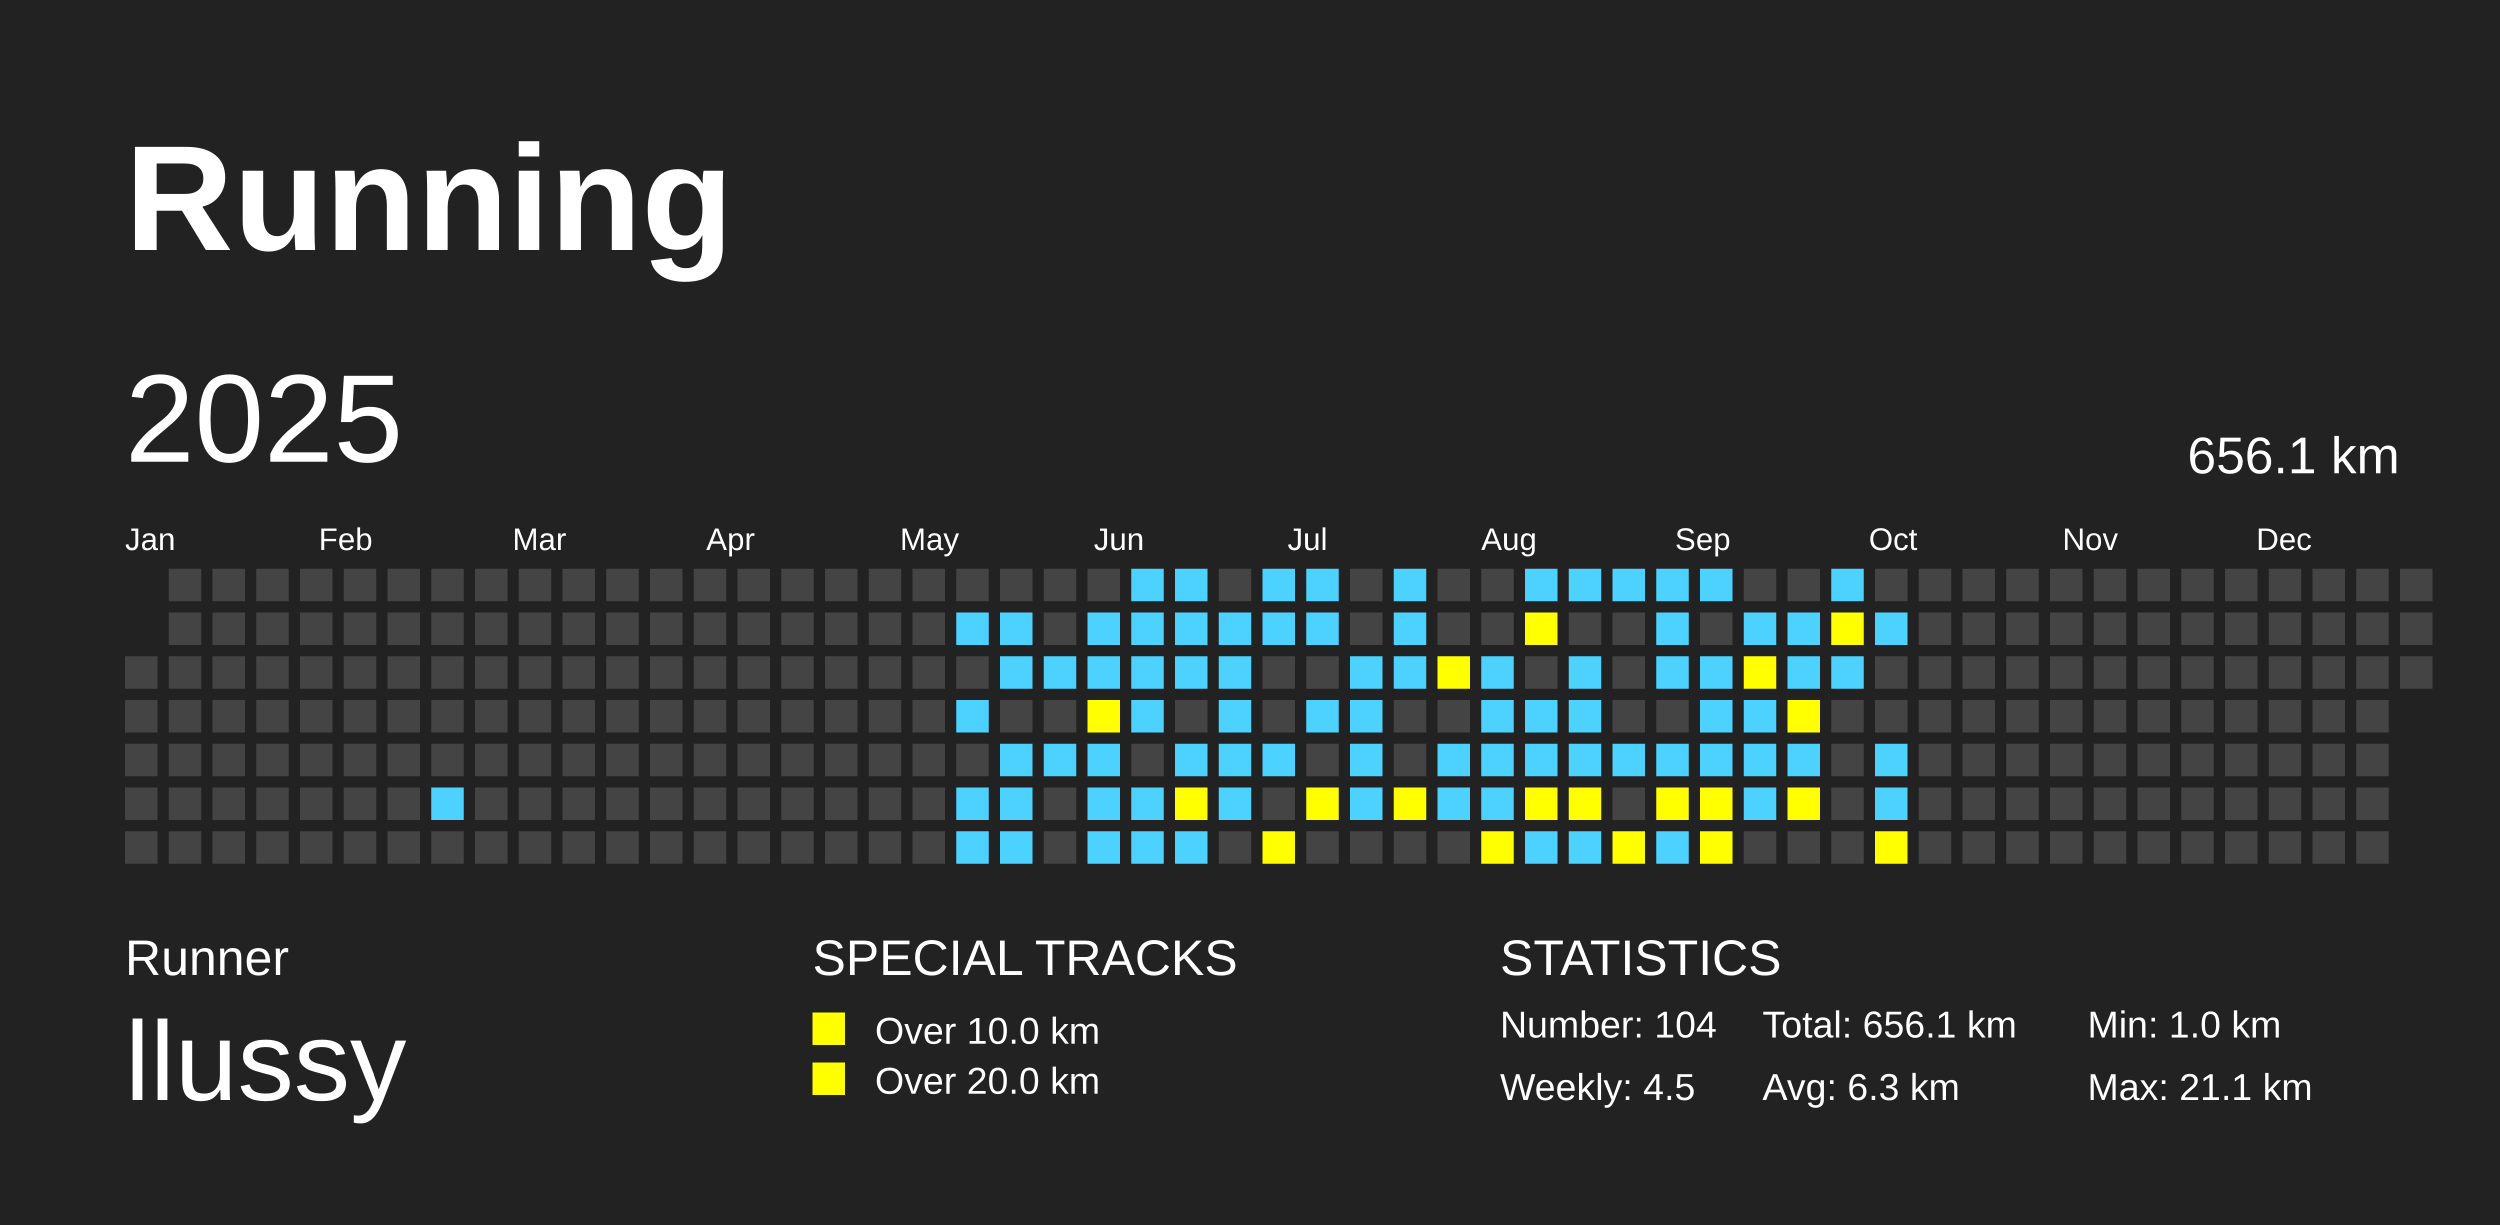
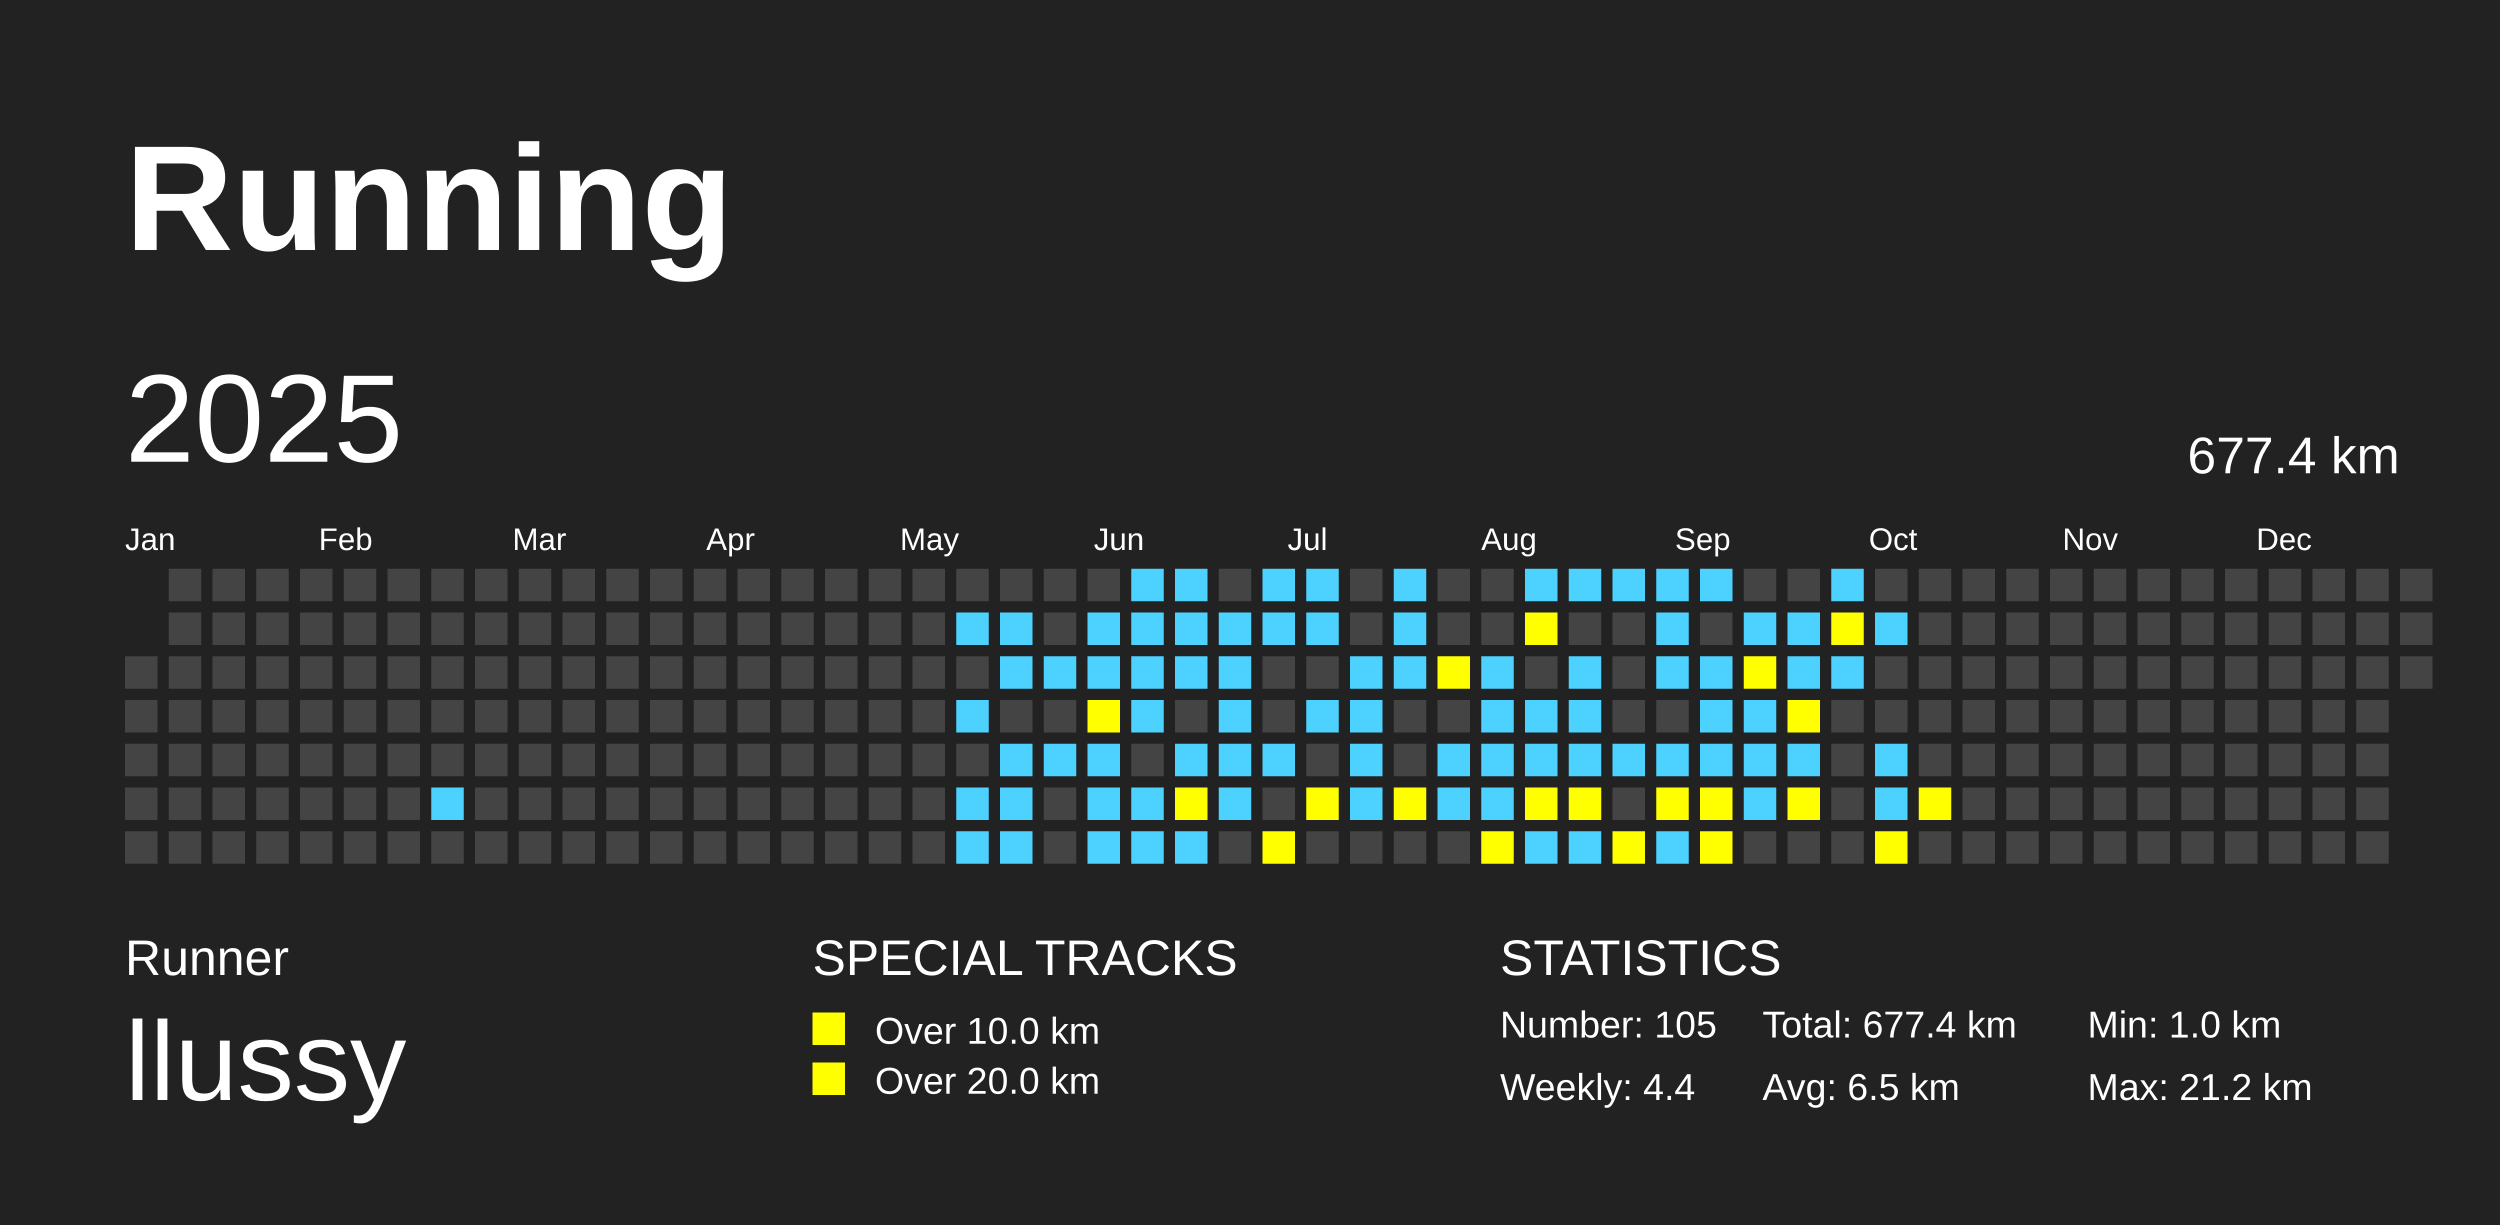
<svg xmlns="http://www.w3.org/2000/svg" baseProfile="full" height="98mm" version="1.1" viewBox="0,0,200,98" width="200mm">
  <defs />
  <rect fill="#222222" height="98" width="200" x="0" y="0" />
  <text fill="#FFFFFF" style="font-size:12px; font-family:Arial; font-weight:bold;" x="10" y="20">Running</text>
  <text fill="#FFFFFF" style="font-size:4px; font-family:Arial" x="10" y="78">Runner</text>
  <text fill="#FFFFFF" style="font-size:9px; font-family:Arial" x="10" y="88">llussy</text>
  <text fill="#FFFFFF" style="font-size:4px; font-family:Arial" x="65" y="78">SPECIAL TRACKS</text>
  <rect fill="#FFFF00" height="2.6" width="2.6" x="65" y="81" />
  <text fill="#FFFFFF" style="font-size:3px; font-family:Arial" x="70" y="83.5">Over 10.0 km</text>
  <rect fill="#FFFF00" height="2.6" width="2.6" x="65" y="85" />
  <text fill="#FFFFFF" style="font-size:3px; font-family:Arial" x="70" y="87.5">Over 20.0 km</text>
  <text fill="#FFFFFF" style="font-size:4px; font-family:Arial" x="120" y="78">STATISTICS</text>
-   <text fill="#FFFFFF" style="font-size:3px; font-family:Arial" x="120" y="83">Number: 104</text>
-   <text fill="#FFFFFF" style="font-size:3px; font-family:Arial" x="120" y="88">Weekly: 4.5</text>
-   <text fill="#FFFFFF" style="font-size:3px; font-family:Arial" x="141" y="83">Total: 656.1 km</text>
-   <text fill="#FFFFFF" style="font-size:3px; font-family:Arial" x="141" y="88">Avg: 6.3 km</text>
+   <text fill="#FFFFFF" style="font-size:3px; font-family:Arial" x="120" y="83">Number: 105</text>
+   <text fill="#FFFFFF" style="font-size:3px; font-family:Arial" x="120" y="88">Weekly: 4.4</text>
+   <text fill="#FFFFFF" style="font-size:3px; font-family:Arial" x="141" y="83">Total: 677.4 km</text>
+   <text fill="#FFFFFF" style="font-size:3px; font-family:Arial" x="141" y="88">Avg: 6.5 km</text>
  <text fill="#FFFFFF" style="font-size:3px; font-family:Arial" x="167" y="83">Min: 1.0 km</text>
-   <text fill="#FFFFFF" style="font-size:3px; font-family:Arial" x="167" y="88">Max: 21.1 km</text>
+   <text fill="#FFFFFF" style="font-size:3px; font-family:Arial" x="167" y="88">Max: 21.2 km</text>
  <text dominant-baseline="hanging" fill="#FFFFFF" style="font-size:10.0px; font-family:Arial;" x="10" y="30">2025</text>
-   <text dominant-baseline="hanging" fill="#FFFFFF" style="font-size:4.125px; font-family:Arial;" x="175" y="35">656.1 km</text>
+   <text dominant-baseline="hanging" fill="#FFFFFF" style="font-size:4.125px; font-family:Arial;" x="175" y="35">677.4 km</text>
  <text fill="#FFFFFF" style="font-size:2.5px; font-family:Arial" x="10.0" y="44">Jan</text>
  <text fill="#FFFFFF" style="font-size:2.5px; font-family:Arial" x="25.5" y="44">Feb</text>
  <text fill="#FFFFFF" style="font-size:2.5px; font-family:Arial" x="41.0" y="44">Mar</text>
  <text fill="#FFFFFF" style="font-size:2.5px; font-family:Arial" x="56.5" y="44">Apr</text>
  <text fill="#FFFFFF" style="font-size:2.5px; font-family:Arial" x="72.0" y="44">May</text>
  <text fill="#FFFFFF" style="font-size:2.5px; font-family:Arial" x="87.5" y="44">Jun</text>
  <text fill="#FFFFFF" style="font-size:2.5px; font-family:Arial" x="103.0" y="44">Jul</text>
  <text fill="#FFFFFF" style="font-size:2.5px; font-family:Arial" x="118.5" y="44">Aug</text>
  <text fill="#FFFFFF" style="font-size:2.5px; font-family:Arial" x="134.0" y="44">Sep</text>
  <text fill="#FFFFFF" style="font-size:2.5px; font-family:Arial" x="149.5" y="44">Oct</text>
  <text fill="#FFFFFF" style="font-size:2.5px; font-family:Arial" x="165.0" y="44">Nov</text>
  <text fill="#FFFFFF" style="font-size:2.5px; font-family:Arial" x="180.5" y="44">Dec</text>
  <rect fill="#444444" height="2.6" width="2.6" x="10.0" y="52.5" />
  <rect fill="#444444" height="2.6" width="2.6" x="10.0" y="56.0" />
  <rect fill="#444444" height="2.6" width="2.6" x="10.0" y="59.5" />
  <rect fill="#444444" height="2.6" width="2.6" x="10.0" y="63.0" />
  <rect fill="#444444" height="2.6" width="2.6" x="10.0" y="66.5" />
  <rect fill="#444444" height="2.6" width="2.6" x="13.5" y="45.5" />
  <rect fill="#444444" height="2.6" width="2.6" x="13.5" y="49.0" />
  <rect fill="#444444" height="2.6" width="2.6" x="13.5" y="52.5" />
  <rect fill="#444444" height="2.6" width="2.6" x="13.5" y="56.0" />
  <rect fill="#444444" height="2.6" width="2.6" x="13.5" y="59.5" />
  <rect fill="#444444" height="2.6" width="2.6" x="13.5" y="63.0" />
  <rect fill="#444444" height="2.6" width="2.6" x="13.5" y="66.5" />
  <rect fill="#444444" height="2.6" width="2.6" x="17.0" y="45.5" />
  <rect fill="#444444" height="2.6" width="2.6" x="17.0" y="49.0" />
  <rect fill="#444444" height="2.6" width="2.6" x="17.0" y="52.5" />
  <rect fill="#444444" height="2.6" width="2.6" x="17.0" y="56.0" />
  <rect fill="#444444" height="2.6" width="2.6" x="17.0" y="59.5" />
  <rect fill="#444444" height="2.6" width="2.6" x="17.0" y="63.0" />
  <rect fill="#444444" height="2.6" width="2.6" x="17.0" y="66.5" />
  <rect fill="#444444" height="2.6" width="2.6" x="20.5" y="45.5" />
  <rect fill="#444444" height="2.6" width="2.6" x="20.5" y="49.0" />
  <rect fill="#444444" height="2.6" width="2.6" x="20.5" y="52.5" />
  <rect fill="#444444" height="2.6" width="2.6" x="20.5" y="56.0" />
  <rect fill="#444444" height="2.6" width="2.6" x="20.5" y="59.5" />
  <rect fill="#444444" height="2.6" width="2.6" x="20.5" y="63.0" />
  <rect fill="#444444" height="2.6" width="2.6" x="20.5" y="66.5" />
  <rect fill="#444444" height="2.6" width="2.6" x="24.0" y="45.5" />
  <rect fill="#444444" height="2.6" width="2.6" x="24.0" y="49.0" />
  <rect fill="#444444" height="2.6" width="2.6" x="24.0" y="52.5" />
  <rect fill="#444444" height="2.6" width="2.6" x="24.0" y="56.0" />
  <rect fill="#444444" height="2.6" width="2.6" x="24.0" y="59.5" />
  <rect fill="#444444" height="2.6" width="2.6" x="24.0" y="63.0" />
  <rect fill="#444444" height="2.6" width="2.6" x="24.0" y="66.5" />
  <rect fill="#444444" height="2.6" width="2.6" x="27.5" y="45.5" />
  <rect fill="#444444" height="2.6" width="2.6" x="27.5" y="49.0" />
  <rect fill="#444444" height="2.6" width="2.6" x="27.5" y="52.5" />
  <rect fill="#444444" height="2.6" width="2.6" x="27.5" y="56.0" />
  <rect fill="#444444" height="2.6" width="2.6" x="27.5" y="59.5" />
  <rect fill="#444444" height="2.6" width="2.6" x="27.5" y="63.0" />
  <rect fill="#444444" height="2.6" width="2.6" x="27.5" y="66.5" />
  <rect fill="#444444" height="2.6" width="2.6" x="31.0" y="45.5" />
  <rect fill="#444444" height="2.6" width="2.6" x="31.0" y="49.0" />
  <rect fill="#444444" height="2.6" width="2.6" x="31.0" y="52.5" />
  <rect fill="#444444" height="2.6" width="2.6" x="31.0" y="56.0" />
  <rect fill="#444444" height="2.6" width="2.6" x="31.0" y="59.5" />
  <rect fill="#444444" height="2.6" width="2.6" x="31.0" y="63.0" />
  <rect fill="#444444" height="2.6" width="2.6" x="31.0" y="66.5" />
  <rect fill="#444444" height="2.6" width="2.6" x="34.5" y="45.5" />
  <rect fill="#444444" height="2.6" width="2.6" x="34.5" y="49.0" />
  <rect fill="#444444" height="2.6" width="2.6" x="34.5" y="52.5" />
  <rect fill="#444444" height="2.6" width="2.6" x="34.5" y="56.0" />
  <rect fill="#444444" height="2.6" width="2.6" x="34.5" y="59.5" />
  <rect fill="#4dd2ff" height="2.6" width="2.6" x="34.5" y="63.0" />
  <rect fill="#444444" height="2.6" width="2.6" x="34.5" y="66.5" />
  <rect fill="#444444" height="2.6" width="2.6" x="38.0" y="45.5" />
  <rect fill="#444444" height="2.6" width="2.6" x="38.0" y="49.0" />
  <rect fill="#444444" height="2.6" width="2.6" x="38.0" y="52.5" />
  <rect fill="#444444" height="2.6" width="2.6" x="38.0" y="56.0" />
  <rect fill="#444444" height="2.6" width="2.6" x="38.0" y="59.5" />
  <rect fill="#444444" height="2.6" width="2.6" x="38.0" y="63.0" />
  <rect fill="#444444" height="2.6" width="2.6" x="38.0" y="66.5" />
  <rect fill="#444444" height="2.6" width="2.6" x="41.5" y="45.5" />
  <rect fill="#444444" height="2.6" width="2.6" x="41.5" y="49.0" />
  <rect fill="#444444" height="2.6" width="2.6" x="41.5" y="52.5" />
  <rect fill="#444444" height="2.6" width="2.6" x="41.5" y="56.0" />
  <rect fill="#444444" height="2.6" width="2.6" x="41.5" y="59.5" />
  <rect fill="#444444" height="2.6" width="2.6" x="41.5" y="63.0" />
  <rect fill="#444444" height="2.6" width="2.6" x="41.5" y="66.5" />
  <rect fill="#444444" height="2.6" width="2.6" x="45.0" y="45.5" />
  <rect fill="#444444" height="2.6" width="2.6" x="45.0" y="49.0" />
  <rect fill="#444444" height="2.6" width="2.6" x="45.0" y="52.5" />
  <rect fill="#444444" height="2.6" width="2.6" x="45.0" y="56.0" />
  <rect fill="#444444" height="2.6" width="2.6" x="45.0" y="59.5" />
  <rect fill="#444444" height="2.6" width="2.6" x="45.0" y="63.0" />
  <rect fill="#444444" height="2.6" width="2.6" x="45.0" y="66.5" />
  <rect fill="#444444" height="2.6" width="2.6" x="48.5" y="45.5" />
  <rect fill="#444444" height="2.6" width="2.6" x="48.5" y="49.0" />
  <rect fill="#444444" height="2.6" width="2.6" x="48.5" y="52.5" />
  <rect fill="#444444" height="2.6" width="2.6" x="48.5" y="56.0" />
  <rect fill="#444444" height="2.6" width="2.6" x="48.5" y="59.5" />
  <rect fill="#444444" height="2.6" width="2.6" x="48.5" y="63.0" />
  <rect fill="#444444" height="2.6" width="2.6" x="48.5" y="66.5" />
  <rect fill="#444444" height="2.6" width="2.6" x="52.0" y="45.5" />
  <rect fill="#444444" height="2.6" width="2.6" x="52.0" y="49.0" />
  <rect fill="#444444" height="2.6" width="2.6" x="52.0" y="52.5" />
  <rect fill="#444444" height="2.6" width="2.6" x="52.0" y="56.0" />
  <rect fill="#444444" height="2.6" width="2.6" x="52.0" y="59.5" />
  <rect fill="#444444" height="2.6" width="2.6" x="52.0" y="63.0" />
  <rect fill="#444444" height="2.6" width="2.6" x="52.0" y="66.5" />
  <rect fill="#444444" height="2.6" width="2.6" x="55.5" y="45.5" />
  <rect fill="#444444" height="2.6" width="2.6" x="55.5" y="49.0" />
  <rect fill="#444444" height="2.6" width="2.6" x="55.5" y="52.5" />
  <rect fill="#444444" height="2.6" width="2.6" x="55.5" y="56.0" />
  <rect fill="#444444" height="2.6" width="2.6" x="55.5" y="59.5" />
  <rect fill="#444444" height="2.6" width="2.6" x="55.5" y="63.0" />
  <rect fill="#444444" height="2.6" width="2.6" x="55.5" y="66.5" />
  <rect fill="#444444" height="2.6" width="2.6" x="59.0" y="45.5" />
  <rect fill="#444444" height="2.6" width="2.6" x="59.0" y="49.0" />
  <rect fill="#444444" height="2.6" width="2.6" x="59.0" y="52.5" />
  <rect fill="#444444" height="2.6" width="2.6" x="59.0" y="56.0" />
  <rect fill="#444444" height="2.6" width="2.6" x="59.0" y="59.5" />
  <rect fill="#444444" height="2.6" width="2.6" x="59.0" y="63.0" />
  <rect fill="#444444" height="2.6" width="2.6" x="59.0" y="66.5" />
  <rect fill="#444444" height="2.6" width="2.6" x="62.5" y="45.5" />
  <rect fill="#444444" height="2.6" width="2.6" x="62.5" y="49.0" />
  <rect fill="#444444" height="2.6" width="2.6" x="62.5" y="52.5" />
  <rect fill="#444444" height="2.6" width="2.6" x="62.5" y="56.0" />
  <rect fill="#444444" height="2.6" width="2.6" x="62.5" y="59.5" />
  <rect fill="#444444" height="2.6" width="2.6" x="62.5" y="63.0" />
  <rect fill="#444444" height="2.6" width="2.6" x="62.5" y="66.5" />
  <rect fill="#444444" height="2.6" width="2.6" x="66.0" y="45.5" />
  <rect fill="#444444" height="2.6" width="2.6" x="66.0" y="49.0" />
  <rect fill="#444444" height="2.6" width="2.6" x="66.0" y="52.5" />
  <rect fill="#444444" height="2.6" width="2.6" x="66.0" y="56.0" />
  <rect fill="#444444" height="2.6" width="2.6" x="66.0" y="59.5" />
  <rect fill="#444444" height="2.6" width="2.6" x="66.0" y="63.0" />
  <rect fill="#444444" height="2.6" width="2.6" x="66.0" y="66.5" />
  <rect fill="#444444" height="2.6" width="2.6" x="69.5" y="45.5" />
  <rect fill="#444444" height="2.6" width="2.6" x="69.5" y="49.0" />
  <rect fill="#444444" height="2.6" width="2.6" x="69.5" y="52.5" />
  <rect fill="#444444" height="2.6" width="2.6" x="69.5" y="56.0" />
  <rect fill="#444444" height="2.6" width="2.6" x="69.5" y="59.5" />
  <rect fill="#444444" height="2.6" width="2.6" x="69.5" y="63.0" />
  <rect fill="#444444" height="2.6" width="2.6" x="69.5" y="66.5" />
  <rect fill="#444444" height="2.6" width="2.6" x="73.0" y="45.5" />
  <rect fill="#444444" height="2.6" width="2.6" x="73.0" y="49.0" />
  <rect fill="#444444" height="2.6" width="2.6" x="73.0" y="52.5" />
  <rect fill="#444444" height="2.6" width="2.6" x="73.0" y="56.0" />
  <rect fill="#444444" height="2.6" width="2.6" x="73.0" y="59.5" />
  <rect fill="#444444" height="2.6" width="2.6" x="73.0" y="63.0" />
  <rect fill="#444444" height="2.6" width="2.6" x="73.0" y="66.5" />
  <rect fill="#444444" height="2.6" width="2.6" x="76.5" y="45.5" />
  <rect fill="#4dd2ff" height="2.6" width="2.6" x="76.5" y="49.0" />
  <rect fill="#444444" height="2.6" width="2.6" x="76.5" y="52.5" />
  <rect fill="#4dd2ff" height="2.6" width="2.6" x="76.5" y="56.0" />
  <rect fill="#444444" height="2.6" width="2.6" x="76.5" y="59.5" />
  <rect fill="#4dd2ff" height="2.6" width="2.6" x="76.5" y="63.0" />
  <rect fill="#4dd2ff" height="2.6" width="2.6" x="76.5" y="66.5" />
  <rect fill="#444444" height="2.6" width="2.6" x="80.0" y="45.5" />
  <rect fill="#4dd2ff" height="2.6" width="2.6" x="80.0" y="49.0" />
  <rect fill="#4dd2ff" height="2.6" width="2.6" x="80.0" y="52.5" />
  <rect fill="#444444" height="2.6" width="2.6" x="80.0" y="56.0" />
  <rect fill="#4dd2ff" height="2.6" width="2.6" x="80.0" y="59.5" />
  <rect fill="#4dd2ff" height="2.6" width="2.6" x="80.0" y="63.0" />
  <rect fill="#4dd2ff" height="2.6" width="2.6" x="80.0" y="66.5" />
  <rect fill="#444444" height="2.6" width="2.6" x="83.5" y="45.5" />
  <rect fill="#444444" height="2.6" width="2.6" x="83.5" y="49.0" />
  <rect fill="#4dd2ff" height="2.6" width="2.6" x="83.5" y="52.5" />
  <rect fill="#444444" height="2.6" width="2.6" x="83.5" y="56.0" />
  <rect fill="#4dd2ff" height="2.6" width="2.6" x="83.5" y="59.5" />
  <rect fill="#444444" height="2.6" width="2.6" x="83.5" y="63.0" />
  <rect fill="#444444" height="2.6" width="2.6" x="83.5" y="66.5" />
  <rect fill="#444444" height="2.6" width="2.6" x="87.0" y="45.5" />
  <rect fill="#4dd2ff" height="2.6" width="2.6" x="87.0" y="49.0" />
  <rect fill="#4dd2ff" height="2.6" width="2.6" x="87.0" y="52.5" />
  <rect fill="#ffff00" height="2.6" width="2.6" x="87.0" y="56.0" />
  <rect fill="#4dd2ff" height="2.6" width="2.6" x="87.0" y="59.5" />
  <rect fill="#4dd2ff" height="2.6" width="2.6" x="87.0" y="63.0" />
  <rect fill="#4dd2ff" height="2.6" width="2.6" x="87.0" y="66.5" />
  <rect fill="#4dd2ff" height="2.6" width="2.6" x="90.5" y="45.5" />
  <rect fill="#4dd2ff" height="2.6" width="2.6" x="90.5" y="49.0" />
  <rect fill="#4dd2ff" height="2.6" width="2.6" x="90.5" y="52.5" />
  <rect fill="#4dd2ff" height="2.6" width="2.6" x="90.5" y="56.0" />
  <rect fill="#444444" height="2.6" width="2.6" x="90.5" y="59.5" />
  <rect fill="#4dd2ff" height="2.6" width="2.6" x="90.5" y="63.0" />
  <rect fill="#4dd2ff" height="2.6" width="2.6" x="90.5" y="66.5" />
  <rect fill="#4dd2ff" height="2.6" width="2.6" x="94.0" y="45.5" />
  <rect fill="#4dd2ff" height="2.6" width="2.6" x="94.0" y="49.0" />
  <rect fill="#4dd2ff" height="2.6" width="2.6" x="94.0" y="52.5" />
  <rect fill="#444444" height="2.6" width="2.6" x="94.0" y="56.0" />
  <rect fill="#4dd2ff" height="2.6" width="2.6" x="94.0" y="59.5" />
  <rect fill="#ffff00" height="2.6" width="2.6" x="94.0" y="63.0" />
  <rect fill="#4dd2ff" height="2.6" width="2.6" x="94.0" y="66.5" />
  <rect fill="#444444" height="2.6" width="2.6" x="97.5" y="45.5" />
  <rect fill="#4dd2ff" height="2.6" width="2.6" x="97.5" y="49.0" />
  <rect fill="#4dd2ff" height="2.6" width="2.6" x="97.5" y="52.5" />
  <rect fill="#4dd2ff" height="2.6" width="2.6" x="97.5" y="56.0" />
  <rect fill="#4dd2ff" height="2.6" width="2.6" x="97.5" y="59.5" />
  <rect fill="#4dd2ff" height="2.6" width="2.6" x="97.5" y="63.0" />
  <rect fill="#444444" height="2.6" width="2.6" x="97.5" y="66.5" />
  <rect fill="#4dd2ff" height="2.6" width="2.6" x="101.0" y="45.5" />
  <rect fill="#4dd2ff" height="2.6" width="2.6" x="101.0" y="49.0" />
  <rect fill="#444444" height="2.6" width="2.6" x="101.0" y="52.5" />
  <rect fill="#444444" height="2.6" width="2.6" x="101.0" y="56.0" />
  <rect fill="#4dd2ff" height="2.6" width="2.6" x="101.0" y="59.5" />
  <rect fill="#444444" height="2.6" width="2.6" x="101.0" y="63.0" />
  <rect fill="#ffff00" height="2.6" width="2.6" x="101.0" y="66.5" />
  <rect fill="#4dd2ff" height="2.6" width="2.6" x="104.5" y="45.5" />
  <rect fill="#4dd2ff" height="2.6" width="2.6" x="104.5" y="49.0" />
  <rect fill="#444444" height="2.6" width="2.6" x="104.5" y="52.5" />
  <rect fill="#4dd2ff" height="2.6" width="2.6" x="104.5" y="56.0" />
  <rect fill="#444444" height="2.6" width="2.6" x="104.5" y="59.5" />
  <rect fill="#ffff00" height="2.6" width="2.6" x="104.5" y="63.0" />
  <rect fill="#444444" height="2.6" width="2.6" x="104.5" y="66.5" />
  <rect fill="#444444" height="2.6" width="2.6" x="108.0" y="45.5" />
  <rect fill="#444444" height="2.6" width="2.6" x="108.0" y="49.0" />
  <rect fill="#4dd2ff" height="2.6" width="2.6" x="108.0" y="52.5" />
  <rect fill="#4dd2ff" height="2.6" width="2.6" x="108.0" y="56.0" />
  <rect fill="#4dd2ff" height="2.6" width="2.6" x="108.0" y="59.5" />
  <rect fill="#4dd2ff" height="2.6" width="2.6" x="108.0" y="63.0" />
  <rect fill="#444444" height="2.6" width="2.6" x="108.0" y="66.5" />
  <rect fill="#4dd2ff" height="2.6" width="2.6" x="111.5" y="45.5" />
  <rect fill="#4dd2ff" height="2.6" width="2.6" x="111.5" y="49.0" />
  <rect fill="#4dd2ff" height="2.6" width="2.6" x="111.5" y="52.5" />
  <rect fill="#444444" height="2.6" width="2.6" x="111.5" y="56.0" />
  <rect fill="#444444" height="2.6" width="2.6" x="111.5" y="59.5" />
  <rect fill="#ffff00" height="2.6" width="2.6" x="111.5" y="63.0" />
  <rect fill="#444444" height="2.6" width="2.6" x="111.5" y="66.5" />
  <rect fill="#444444" height="2.6" width="2.6" x="115.0" y="45.5" />
  <rect fill="#444444" height="2.6" width="2.6" x="115.0" y="49.0" />
  <rect fill="#ffff00" height="2.6" width="2.6" x="115.0" y="52.5" />
  <rect fill="#444444" height="2.6" width="2.6" x="115.0" y="56.0" />
  <rect fill="#4dd2ff" height="2.6" width="2.6" x="115.0" y="59.5" />
  <rect fill="#4dd2ff" height="2.6" width="2.6" x="115.0" y="63.0" />
  <rect fill="#444444" height="2.6" width="2.6" x="115.0" y="66.5" />
  <rect fill="#444444" height="2.6" width="2.6" x="118.5" y="45.5" />
  <rect fill="#444444" height="2.6" width="2.6" x="118.5" y="49.0" />
  <rect fill="#4dd2ff" height="2.6" width="2.6" x="118.5" y="52.5" />
  <rect fill="#4dd2ff" height="2.6" width="2.6" x="118.5" y="56.0" />
  <rect fill="#4dd2ff" height="2.6" width="2.6" x="118.5" y="59.5" />
  <rect fill="#4dd2ff" height="2.6" width="2.6" x="118.5" y="63.0" />
  <rect fill="#FFFF00" height="2.6" width="2.6" x="118.5" y="66.5" />
  <rect fill="#4dd2ff" height="2.6" width="2.6" x="122.0" y="45.5" />
  <rect fill="#ffff00" height="2.6" width="2.6" x="122.0" y="49.0" />
  <rect fill="#444444" height="2.6" width="2.6" x="122.0" y="52.5" />
  <rect fill="#4dd2ff" height="2.6" width="2.6" x="122.0" y="56.0" />
  <rect fill="#4dd2ff" height="2.6" width="2.6" x="122.0" y="59.5" />
  <rect fill="#ffff00" height="2.6" width="2.6" x="122.0" y="63.0" />
  <rect fill="#4dd2ff" height="2.6" width="2.6" x="122.0" y="66.5" />
  <rect fill="#4dd2ff" height="2.6" width="2.6" x="125.5" y="45.5" />
  <rect fill="#444444" height="2.6" width="2.6" x="125.5" y="49.0" />
  <rect fill="#4dd2ff" height="2.6" width="2.6" x="125.5" y="52.5" />
  <rect fill="#4dd2ff" height="2.6" width="2.6" x="125.5" y="56.0" />
  <rect fill="#4dd2ff" height="2.6" width="2.6" x="125.5" y="59.5" />
  <rect fill="#ffff00" height="2.6" width="2.6" x="125.5" y="63.0" />
  <rect fill="#4dd2ff" height="2.6" width="2.6" x="125.5" y="66.5" />
  <rect fill="#4dd2ff" height="2.6" width="2.6" x="129.0" y="45.5" />
  <rect fill="#444444" height="2.6" width="2.6" x="129.0" y="49.0" />
  <rect fill="#444444" height="2.6" width="2.6" x="129.0" y="52.5" />
  <rect fill="#444444" height="2.6" width="2.6" x="129.0" y="56.0" />
  <rect fill="#4dd2ff" height="2.6" width="2.6" x="129.0" y="59.5" />
  <rect fill="#444444" height="2.6" width="2.6" x="129.0" y="63.0" />
  <rect fill="#ffff00" height="2.6" width="2.6" x="129.0" y="66.5" />
  <rect fill="#4dd2ff" height="2.6" width="2.6" x="132.5" y="45.5" />
  <rect fill="#4dd2ff" height="2.6" width="2.6" x="132.5" y="49.0" />
  <rect fill="#4dd2ff" height="2.6" width="2.6" x="132.5" y="52.5" />
  <rect fill="#444444" height="2.6" width="2.6" x="132.5" y="56.0" />
  <rect fill="#4dd2ff" height="2.6" width="2.6" x="132.5" y="59.5" />
  <rect fill="#ffff00" height="2.6" width="2.6" x="132.5" y="63.0" />
  <rect fill="#4dd2ff" height="2.6" width="2.6" x="132.5" y="66.5" />
  <rect fill="#4dd2ff" height="2.6" width="2.6" x="136.0" y="45.5" />
  <rect fill="#444444" height="2.6" width="2.6" x="136.0" y="49.0" />
  <rect fill="#4dd2ff" height="2.6" width="2.6" x="136.0" y="52.5" />
  <rect fill="#4dd2ff" height="2.6" width="2.6" x="136.0" y="56.0" />
  <rect fill="#4dd2ff" height="2.6" width="2.6" x="136.0" y="59.5" />
  <rect fill="#ffff00" height="2.6" width="2.6" x="136.0" y="63.0" />
  <rect fill="#ffff00" height="2.6" width="2.6" x="136.0" y="66.5" />
  <rect fill="#444444" height="2.6" width="2.6" x="139.5" y="45.5" />
  <rect fill="#4dd2ff" height="2.6" width="2.6" x="139.5" y="49.0" />
  <rect fill="#ffff00" height="2.6" width="2.6" x="139.5" y="52.5" />
  <rect fill="#4dd2ff" height="2.6" width="2.6" x="139.5" y="56.0" />
  <rect fill="#4dd2ff" height="2.6" width="2.6" x="139.5" y="59.5" />
  <rect fill="#4dd2ff" height="2.6" width="2.6" x="139.5" y="63.0" />
  <rect fill="#444444" height="2.6" width="2.6" x="139.5" y="66.5" />
  <rect fill="#444444" height="2.6" width="2.6" x="143.0" y="45.5" />
  <rect fill="#4dd2ff" height="2.6" width="2.6" x="143.0" y="49.0" />
  <rect fill="#4dd2ff" height="2.6" width="2.6" x="143.0" y="52.5" />
  <rect fill="#ffff00" height="2.6" width="2.6" x="143.0" y="56.0" />
  <rect fill="#4dd2ff" height="2.6" width="2.6" x="143.0" y="59.5" />
  <rect fill="#ffff00" height="2.6" width="2.6" x="143.0" y="63.0" />
  <rect fill="#444444" height="2.6" width="2.6" x="143.0" y="66.5" />
  <rect fill="#4dd2ff" height="2.6" width="2.6" x="146.5" y="45.5" />
  <rect fill="#ffff00" height="2.6" width="2.6" x="146.5" y="49.0" />
  <rect fill="#4dd2ff" height="2.6" width="2.6" x="146.5" y="52.5" />
  <rect fill="#444444" height="2.6" width="2.6" x="146.5" y="56.0" />
  <rect fill="#444444" height="2.6" width="2.6" x="146.5" y="59.5" />
  <rect fill="#444444" height="2.6" width="2.6" x="146.5" y="63.0" />
  <rect fill="#444444" height="2.6" width="2.6" x="146.5" y="66.5" />
  <rect fill="#444444" height="2.6" width="2.6" x="150.0" y="45.5" />
  <rect fill="#4dd2ff" height="2.6" width="2.6" x="150.0" y="49.0" />
  <rect fill="#444444" height="2.6" width="2.6" x="150.0" y="52.5" />
  <rect fill="#444444" height="2.6" width="2.6" x="150.0" y="56.0" />
  <rect fill="#4dd2ff" height="2.6" width="2.6" x="150.0" y="59.5" />
  <rect fill="#4dd2ff" height="2.6" width="2.6" x="150.0" y="63.0" />
  <rect fill="#ffff00" height="2.6" width="2.6" x="150.0" y="66.5" />
  <rect fill="#444444" height="2.6" width="2.6" x="153.5" y="45.5" />
  <rect fill="#444444" height="2.6" width="2.6" x="153.5" y="49.0" />
  <rect fill="#444444" height="2.6" width="2.6" x="153.5" y="52.5" />
  <rect fill="#444444" height="2.6" width="2.6" x="153.5" y="56.0" />
  <rect fill="#444444" height="2.6" width="2.6" x="153.5" y="59.5" />
-   <rect fill="#444444" height="2.6" width="2.6" x="153.5" y="63.0" />
+   <rect fill="#FFFF00" height="2.6" width="2.6" x="153.5" y="63.0" />
  <rect fill="#444444" height="2.6" width="2.6" x="153.5" y="66.5" />
  <rect fill="#444444" height="2.6" width="2.6" x="157.0" y="45.5" />
  <rect fill="#444444" height="2.6" width="2.6" x="157.0" y="49.0" />
  <rect fill="#444444" height="2.6" width="2.6" x="157.0" y="52.5" />
  <rect fill="#444444" height="2.6" width="2.6" x="157.0" y="56.0" />
  <rect fill="#444444" height="2.6" width="2.6" x="157.0" y="59.5" />
  <rect fill="#444444" height="2.6" width="2.6" x="157.0" y="63.0" />
  <rect fill="#444444" height="2.6" width="2.6" x="157.0" y="66.5" />
  <rect fill="#444444" height="2.6" width="2.6" x="160.5" y="45.5" />
  <rect fill="#444444" height="2.6" width="2.6" x="160.5" y="49.0" />
  <rect fill="#444444" height="2.6" width="2.6" x="160.5" y="52.5" />
  <rect fill="#444444" height="2.6" width="2.6" x="160.5" y="56.0" />
  <rect fill="#444444" height="2.6" width="2.6" x="160.5" y="59.5" />
  <rect fill="#444444" height="2.6" width="2.6" x="160.5" y="63.0" />
  <rect fill="#444444" height="2.6" width="2.6" x="160.5" y="66.5" />
  <rect fill="#444444" height="2.6" width="2.6" x="164.0" y="45.5" />
  <rect fill="#444444" height="2.6" width="2.6" x="164.0" y="49.0" />
  <rect fill="#444444" height="2.6" width="2.6" x="164.0" y="52.5" />
  <rect fill="#444444" height="2.6" width="2.6" x="164.0" y="56.0" />
  <rect fill="#444444" height="2.6" width="2.6" x="164.0" y="59.5" />
  <rect fill="#444444" height="2.6" width="2.6" x="164.0" y="63.0" />
  <rect fill="#444444" height="2.6" width="2.6" x="164.0" y="66.5" />
  <rect fill="#444444" height="2.6" width="2.6" x="167.5" y="45.5" />
  <rect fill="#444444" height="2.6" width="2.6" x="167.5" y="49.0" />
  <rect fill="#444444" height="2.6" width="2.6" x="167.5" y="52.5" />
  <rect fill="#444444" height="2.6" width="2.6" x="167.5" y="56.0" />
  <rect fill="#444444" height="2.6" width="2.6" x="167.5" y="59.5" />
  <rect fill="#444444" height="2.6" width="2.6" x="167.5" y="63.0" />
  <rect fill="#444444" height="2.6" width="2.6" x="167.5" y="66.5" />
  <rect fill="#444444" height="2.6" width="2.6" x="171.0" y="45.5" />
  <rect fill="#444444" height="2.6" width="2.6" x="171.0" y="49.0" />
  <rect fill="#444444" height="2.6" width="2.6" x="171.0" y="52.5" />
  <rect fill="#444444" height="2.6" width="2.6" x="171.0" y="56.0" />
  <rect fill="#444444" height="2.6" width="2.6" x="171.0" y="59.5" />
  <rect fill="#444444" height="2.6" width="2.6" x="171.0" y="63.0" />
  <rect fill="#444444" height="2.6" width="2.6" x="171.0" y="66.5" />
  <rect fill="#444444" height="2.6" width="2.6" x="174.5" y="45.5" />
  <rect fill="#444444" height="2.6" width="2.6" x="174.5" y="49.0" />
  <rect fill="#444444" height="2.6" width="2.6" x="174.5" y="52.5" />
  <rect fill="#444444" height="2.6" width="2.6" x="174.5" y="56.0" />
  <rect fill="#444444" height="2.6" width="2.6" x="174.5" y="59.5" />
  <rect fill="#444444" height="2.6" width="2.6" x="174.5" y="63.0" />
  <rect fill="#444444" height="2.6" width="2.6" x="174.5" y="66.5" />
  <rect fill="#444444" height="2.6" width="2.6" x="178.0" y="45.5" />
  <rect fill="#444444" height="2.6" width="2.6" x="178.0" y="49.0" />
  <rect fill="#444444" height="2.6" width="2.6" x="178.0" y="52.5" />
  <rect fill="#444444" height="2.6" width="2.6" x="178.0" y="56.0" />
  <rect fill="#444444" height="2.6" width="2.6" x="178.0" y="59.5" />
  <rect fill="#444444" height="2.6" width="2.6" x="178.0" y="63.0" />
  <rect fill="#444444" height="2.6" width="2.6" x="178.0" y="66.5" />
  <rect fill="#444444" height="2.6" width="2.6" x="181.5" y="45.5" />
  <rect fill="#444444" height="2.6" width="2.6" x="181.5" y="49.0" />
  <rect fill="#444444" height="2.6" width="2.6" x="181.5" y="52.5" />
  <rect fill="#444444" height="2.6" width="2.6" x="181.5" y="56.0" />
  <rect fill="#444444" height="2.6" width="2.6" x="181.5" y="59.5" />
  <rect fill="#444444" height="2.6" width="2.6" x="181.5" y="63.0" />
  <rect fill="#444444" height="2.6" width="2.6" x="181.5" y="66.5" />
  <rect fill="#444444" height="2.6" width="2.6" x="185.0" y="45.5" />
  <rect fill="#444444" height="2.6" width="2.6" x="185.0" y="49.0" />
  <rect fill="#444444" height="2.6" width="2.6" x="185.0" y="52.5" />
  <rect fill="#444444" height="2.6" width="2.6" x="185.0" y="56.0" />
  <rect fill="#444444" height="2.6" width="2.6" x="185.0" y="59.5" />
  <rect fill="#444444" height="2.6" width="2.6" x="185.0" y="63.0" />
  <rect fill="#444444" height="2.6" width="2.6" x="185.0" y="66.5" />
  <rect fill="#444444" height="2.6" width="2.6" x="188.5" y="45.5" />
  <rect fill="#444444" height="2.6" width="2.6" x="188.5" y="49.0" />
  <rect fill="#444444" height="2.6" width="2.6" x="188.5" y="52.5" />
  <rect fill="#444444" height="2.6" width="2.6" x="188.5" y="56.0" />
  <rect fill="#444444" height="2.6" width="2.6" x="188.5" y="59.5" />
  <rect fill="#444444" height="2.6" width="2.6" x="188.5" y="63.0" />
  <rect fill="#444444" height="2.6" width="2.6" x="188.5" y="66.5" />
  <rect fill="#444444" height="2.6" width="2.6" x="192.0" y="45.5" />
  <rect fill="#444444" height="2.6" width="2.6" x="192.0" y="49.0" />
  <rect fill="#444444" height="2.6" width="2.6" x="192.0" y="52.5" />
</svg>
